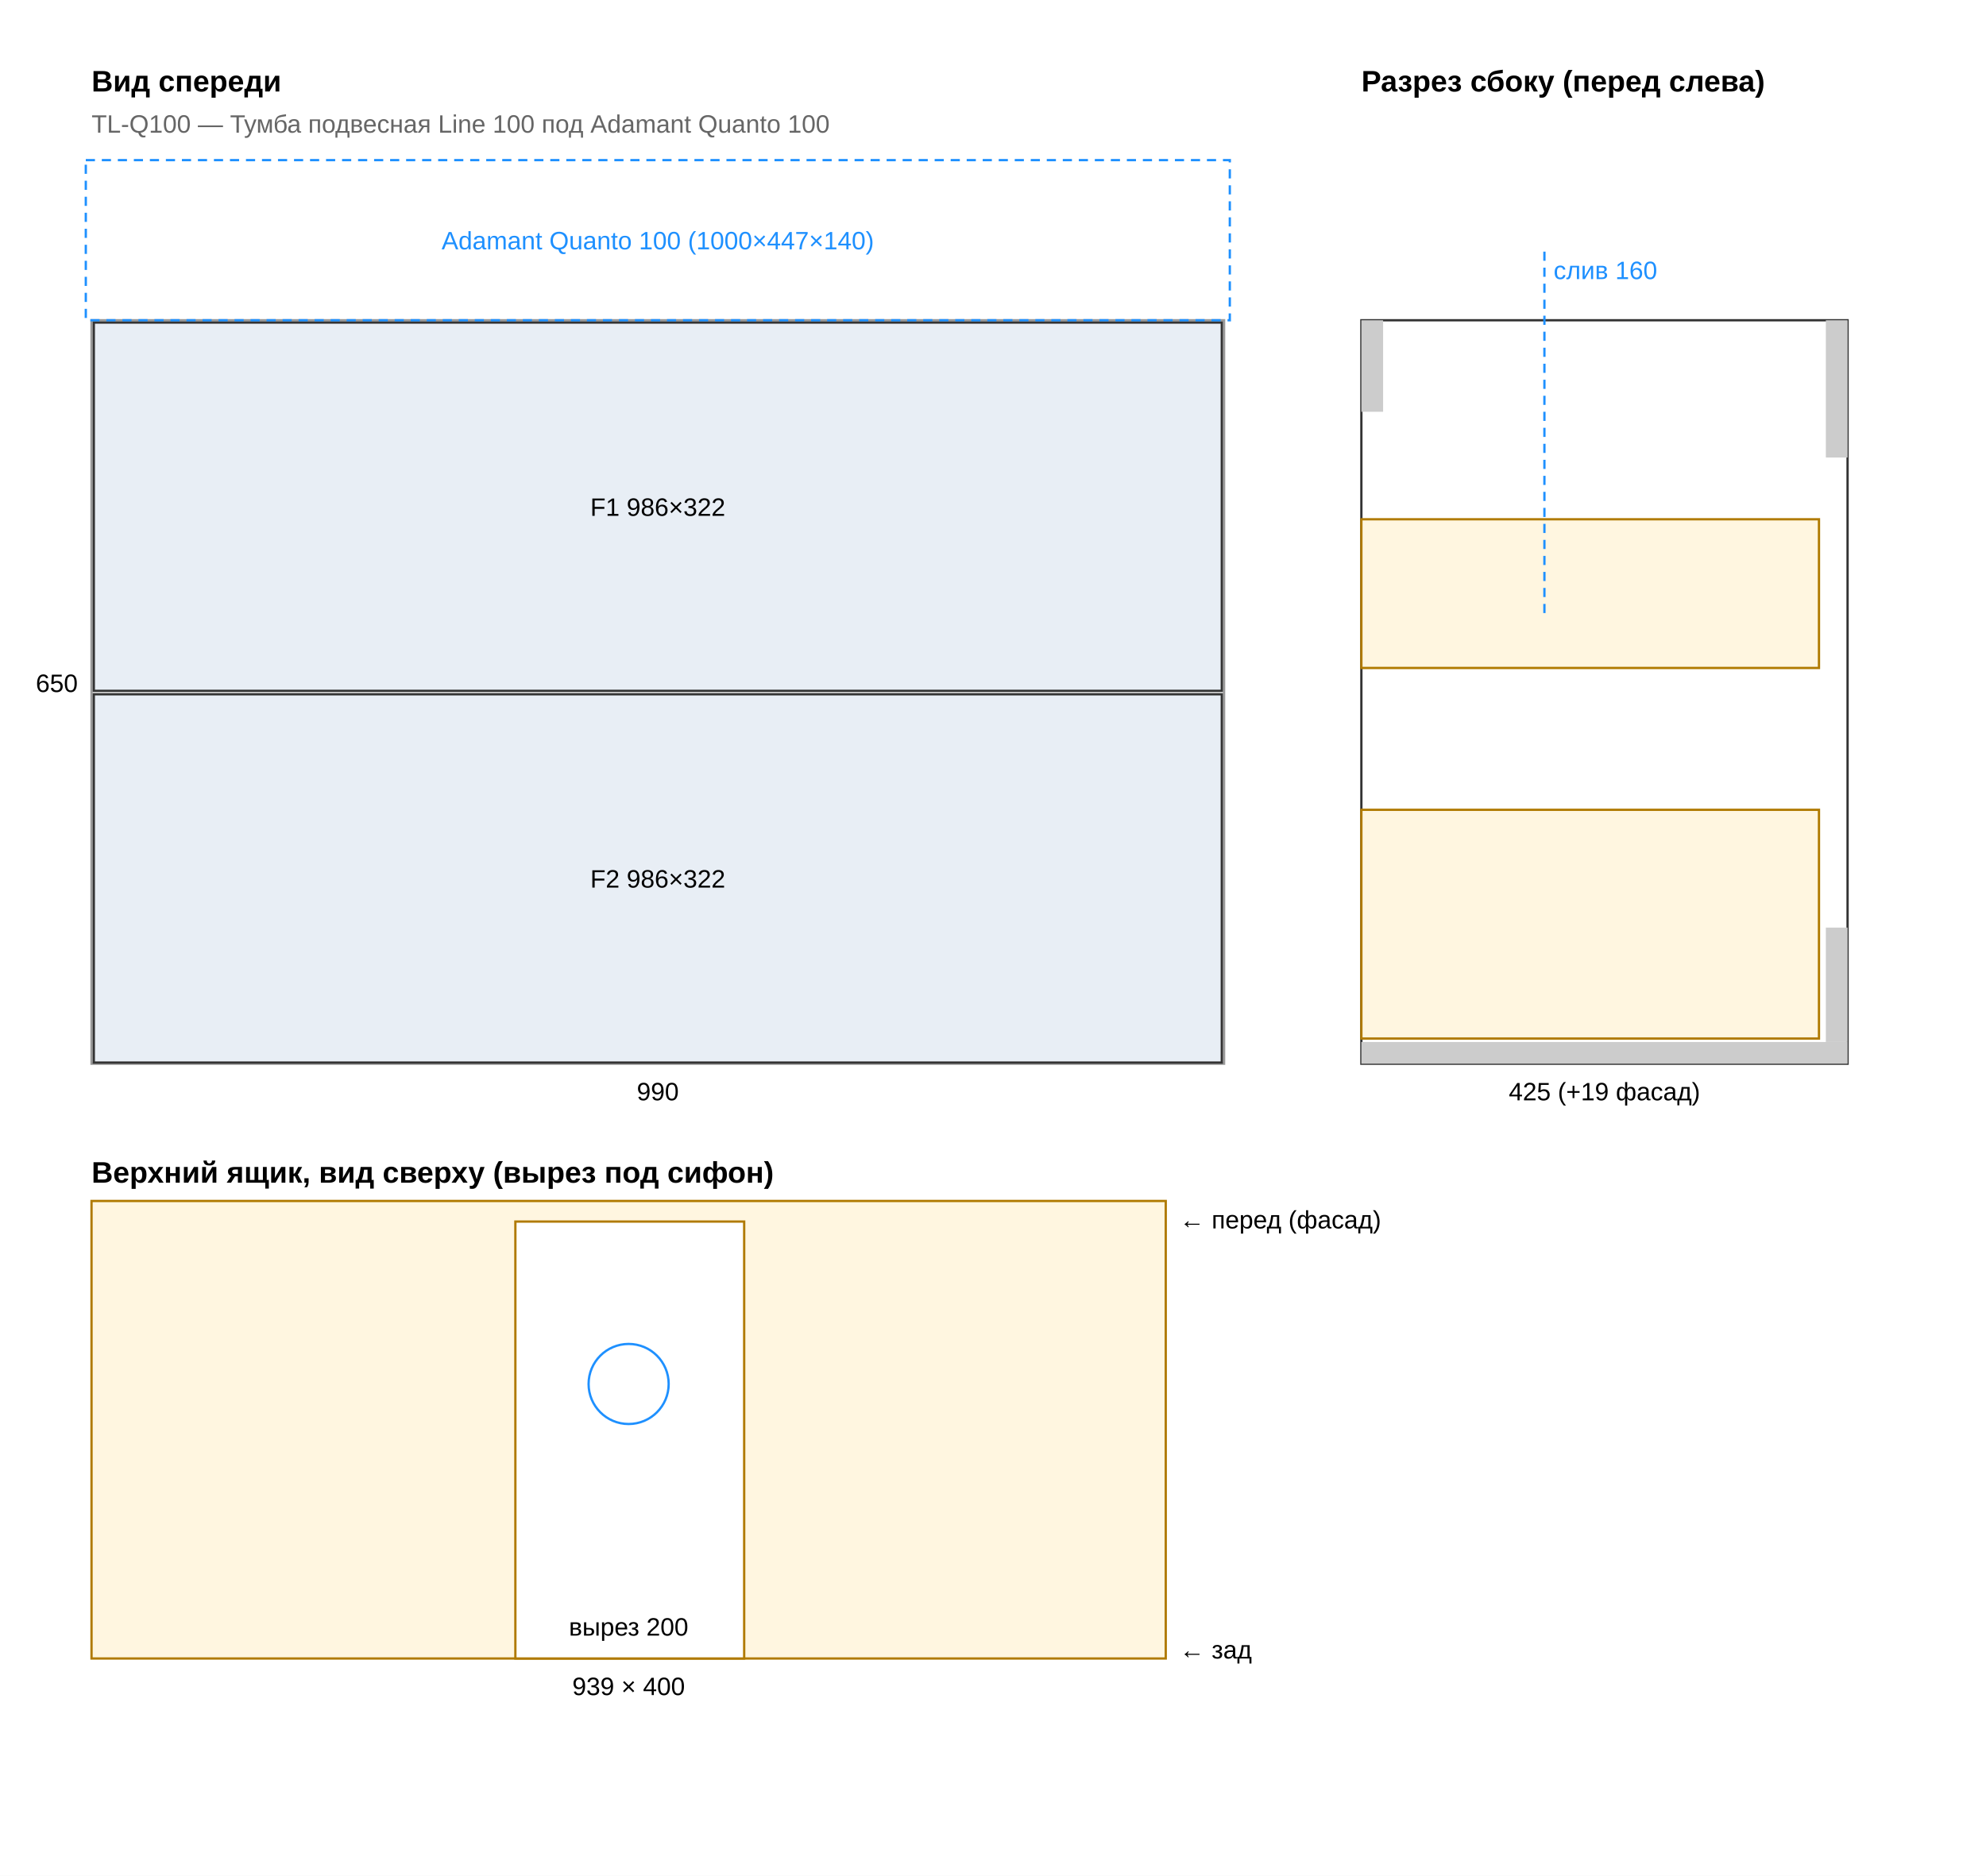
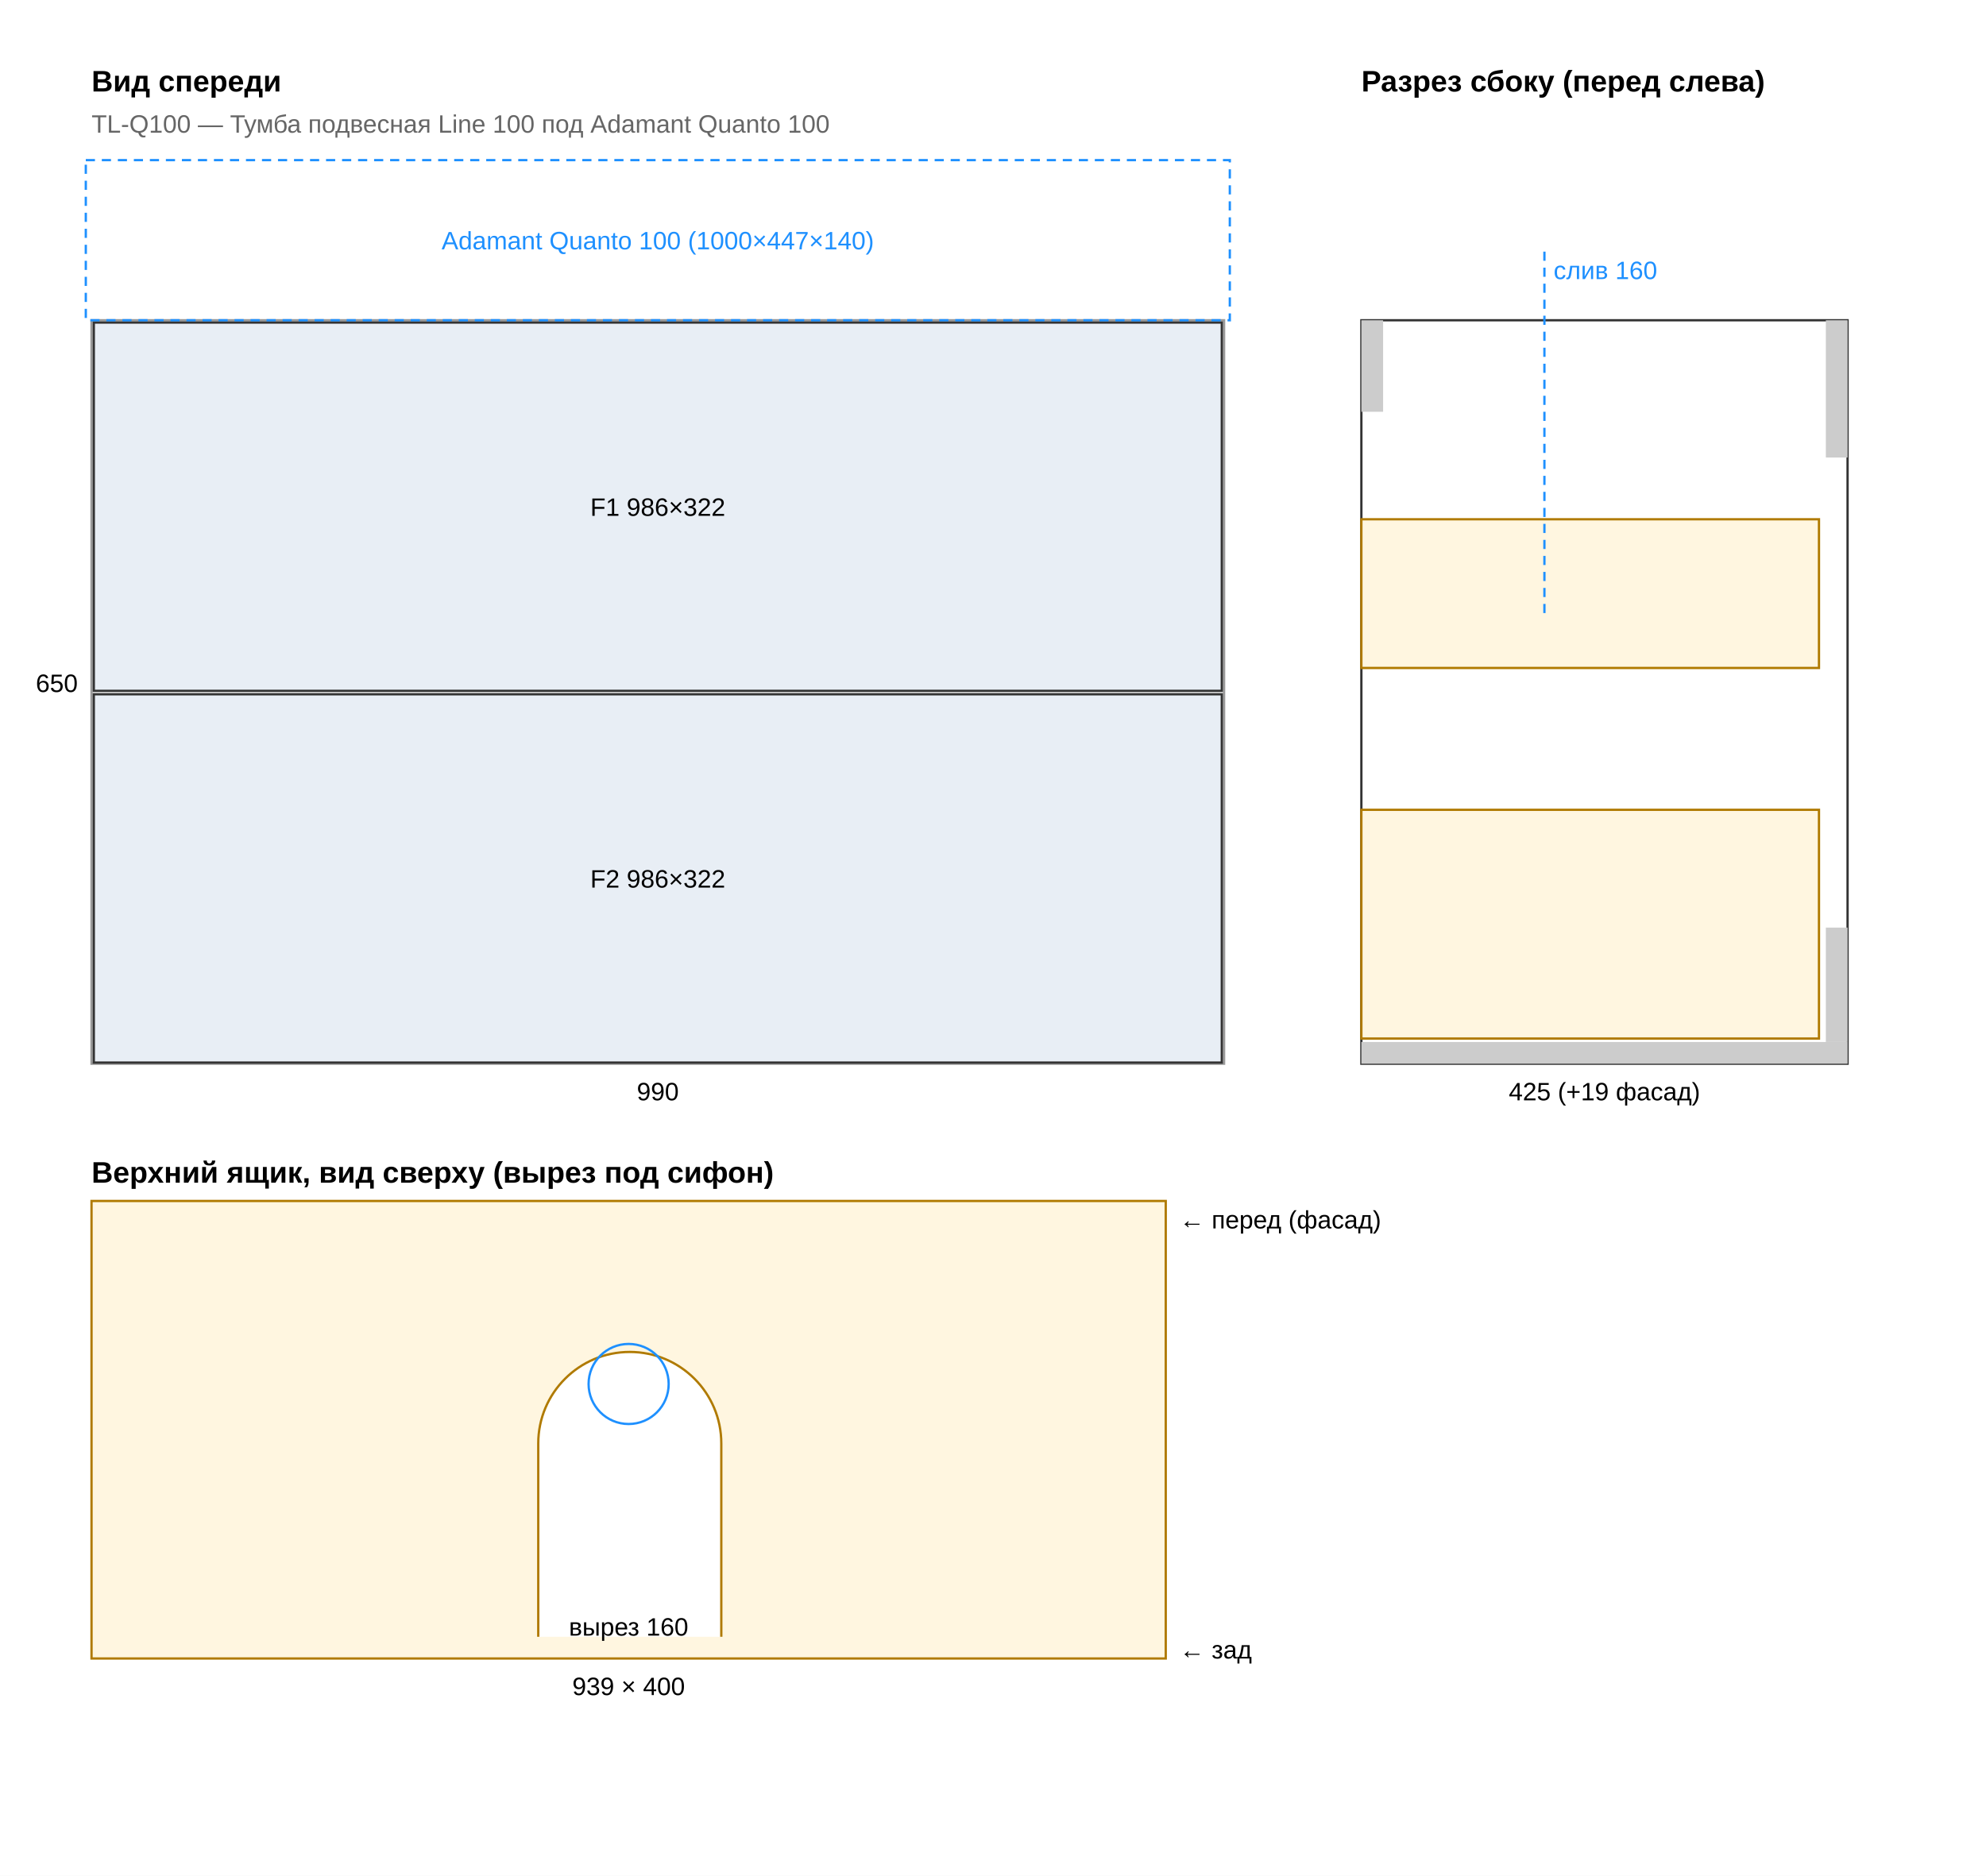
<svg xmlns="http://www.w3.org/2000/svg" width="868" height="820" viewBox="0 0 868 820" font-family="Arial" font-size="11">
  <rect width="100%" height="100%" fill="white" />
  <text x="40" y="40" font-size="13" font-weight="bold">Вид спереди</text>
  <rect x="40" y="140.0" width="495.0" height="325.0" fill="#f4f4f4" stroke="#999" />
  <rect x="41.0" y="141.0" width="493.0" height="161.0" fill="#e8eef5" stroke="#333" />
  <text x="287.5" y="225.5" text-anchor="middle">F1 986×322</text>
  <rect x="41.0" y="303.5" width="493.0" height="161.0" fill="#e8eef5" stroke="#333" />
  <text x="287.5" y="388.0" text-anchor="middle">F2 986×322</text>
  <rect x="37.5" y="70.0" width="500.0" height="70.0" fill="none" stroke="#1E90FF" stroke-dasharray="4 3" />
  <text x="287.5" y="109.0" text-anchor="middle" fill="#1E90FF">Adamant Quanto 100 (1000×447×140)</text>
  <text x="40" y="58" fill="#666">TL-Q100 — Тумба подвесная Line 100 под Adamant Quanto 100</text>
  <text x="287.5" y="481.0" text-anchor="middle">990</text>
  <text x="34" y="302.5" text-anchor="end">650</text>
  <text x="595.0" y="40" font-size="13" font-weight="bold">Разрез сбоку (перед слева)</text>
  <rect x="595.0" y="140.0" width="212.5" height="325.0" fill="none" stroke="#333" />
  <rect x="595.0" y="455.5" width="212.5" height="9.5" fill="#ccc" />
  <rect x="595.0" y="140.0" width="9.5" height="40.0" fill="#ccc" />
  <rect x="798.0" y="140.0" width="9.5" height="60.0" fill="#ccc" />
  <rect x="798.0" y="405.5" width="9.5" height="50.0" fill="#ccc" />
  <rect x="595.0" y="354.0" width="200.0" height="100.0" fill="#fff6e0" stroke="#b07a00" />
  <rect x="595.0" y="227.0" width="200.0" height="65.0" fill="#fff6e0" stroke="#b07a00" />
  <line x1="675.0" y1="110.0" x2="675.0" y2="270.0" stroke="#1E90FF" stroke-dasharray="4 3" />
  <text x="679.0" y="122.0" fill="#1E90FF">слив 160</text>
  <text x="701.25" y="481.0" text-anchor="middle">425 (+19 фасад)</text>
  <text x="40" y="517.0" font-size="13" font-weight="bold">Верхний ящик, вид сверху (вырез под сифон)</text>
  <rect x="40" y="525.0" width="469.5" height="200.0" fill="#fff6e0" stroke="#b07a00" />
-   <rect x="225.25" y="534.0" width="100.0" height="191.0" fill="white" stroke="#b07a00" />
+   <path d="M235.25,715.5 V631.0 A40.0,40.0 0 0 1 315.25,631.0 V715.5" fill="white" stroke="#b07a00" />
  <circle cx="274.75" cy="605.0" r="17.5" fill="none" stroke="#1E90FF" />
-   <text x="274.75" y="715.0" text-anchor="middle">вырез 200</text>
+   <text x="274.75" y="715.0" text-anchor="middle">вырез 160</text>
  <text x="515.5" y="537.0">← перед (фасад)</text>
  <text x="515.5" y="725.0">← зад</text>
  <text x="274.75" y="741.0" text-anchor="middle">939 × 400</text>
</svg>
